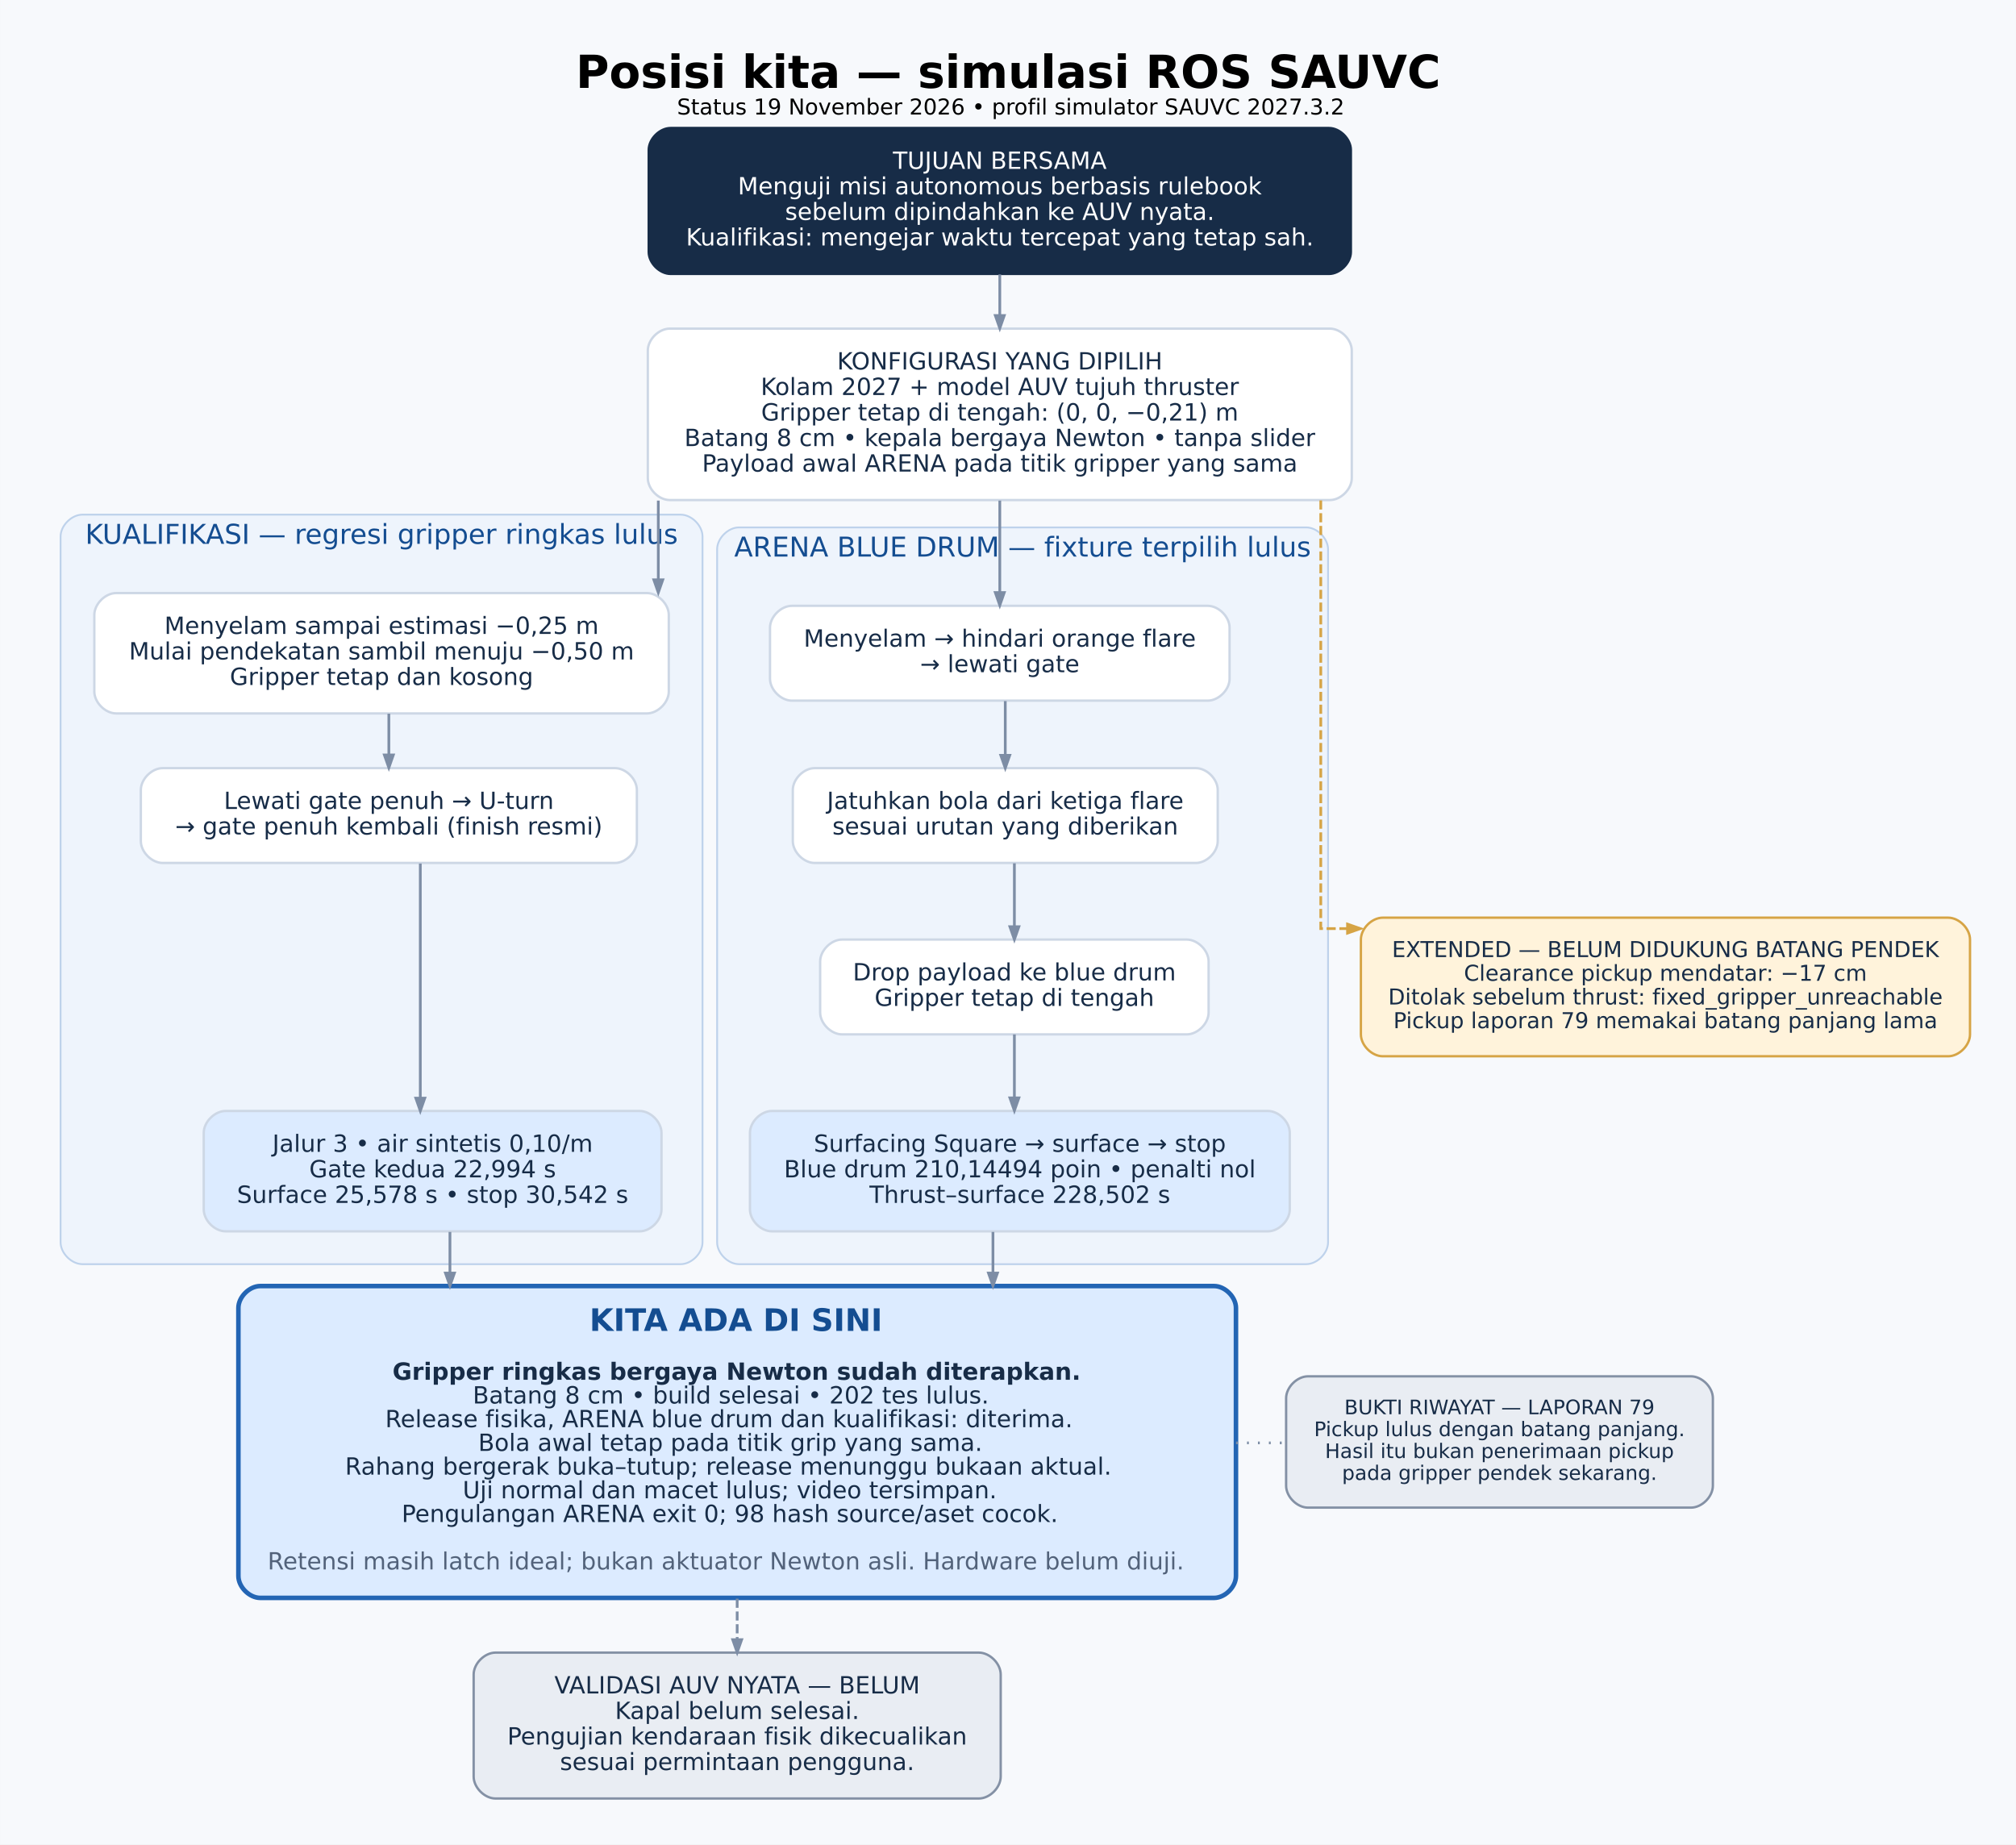
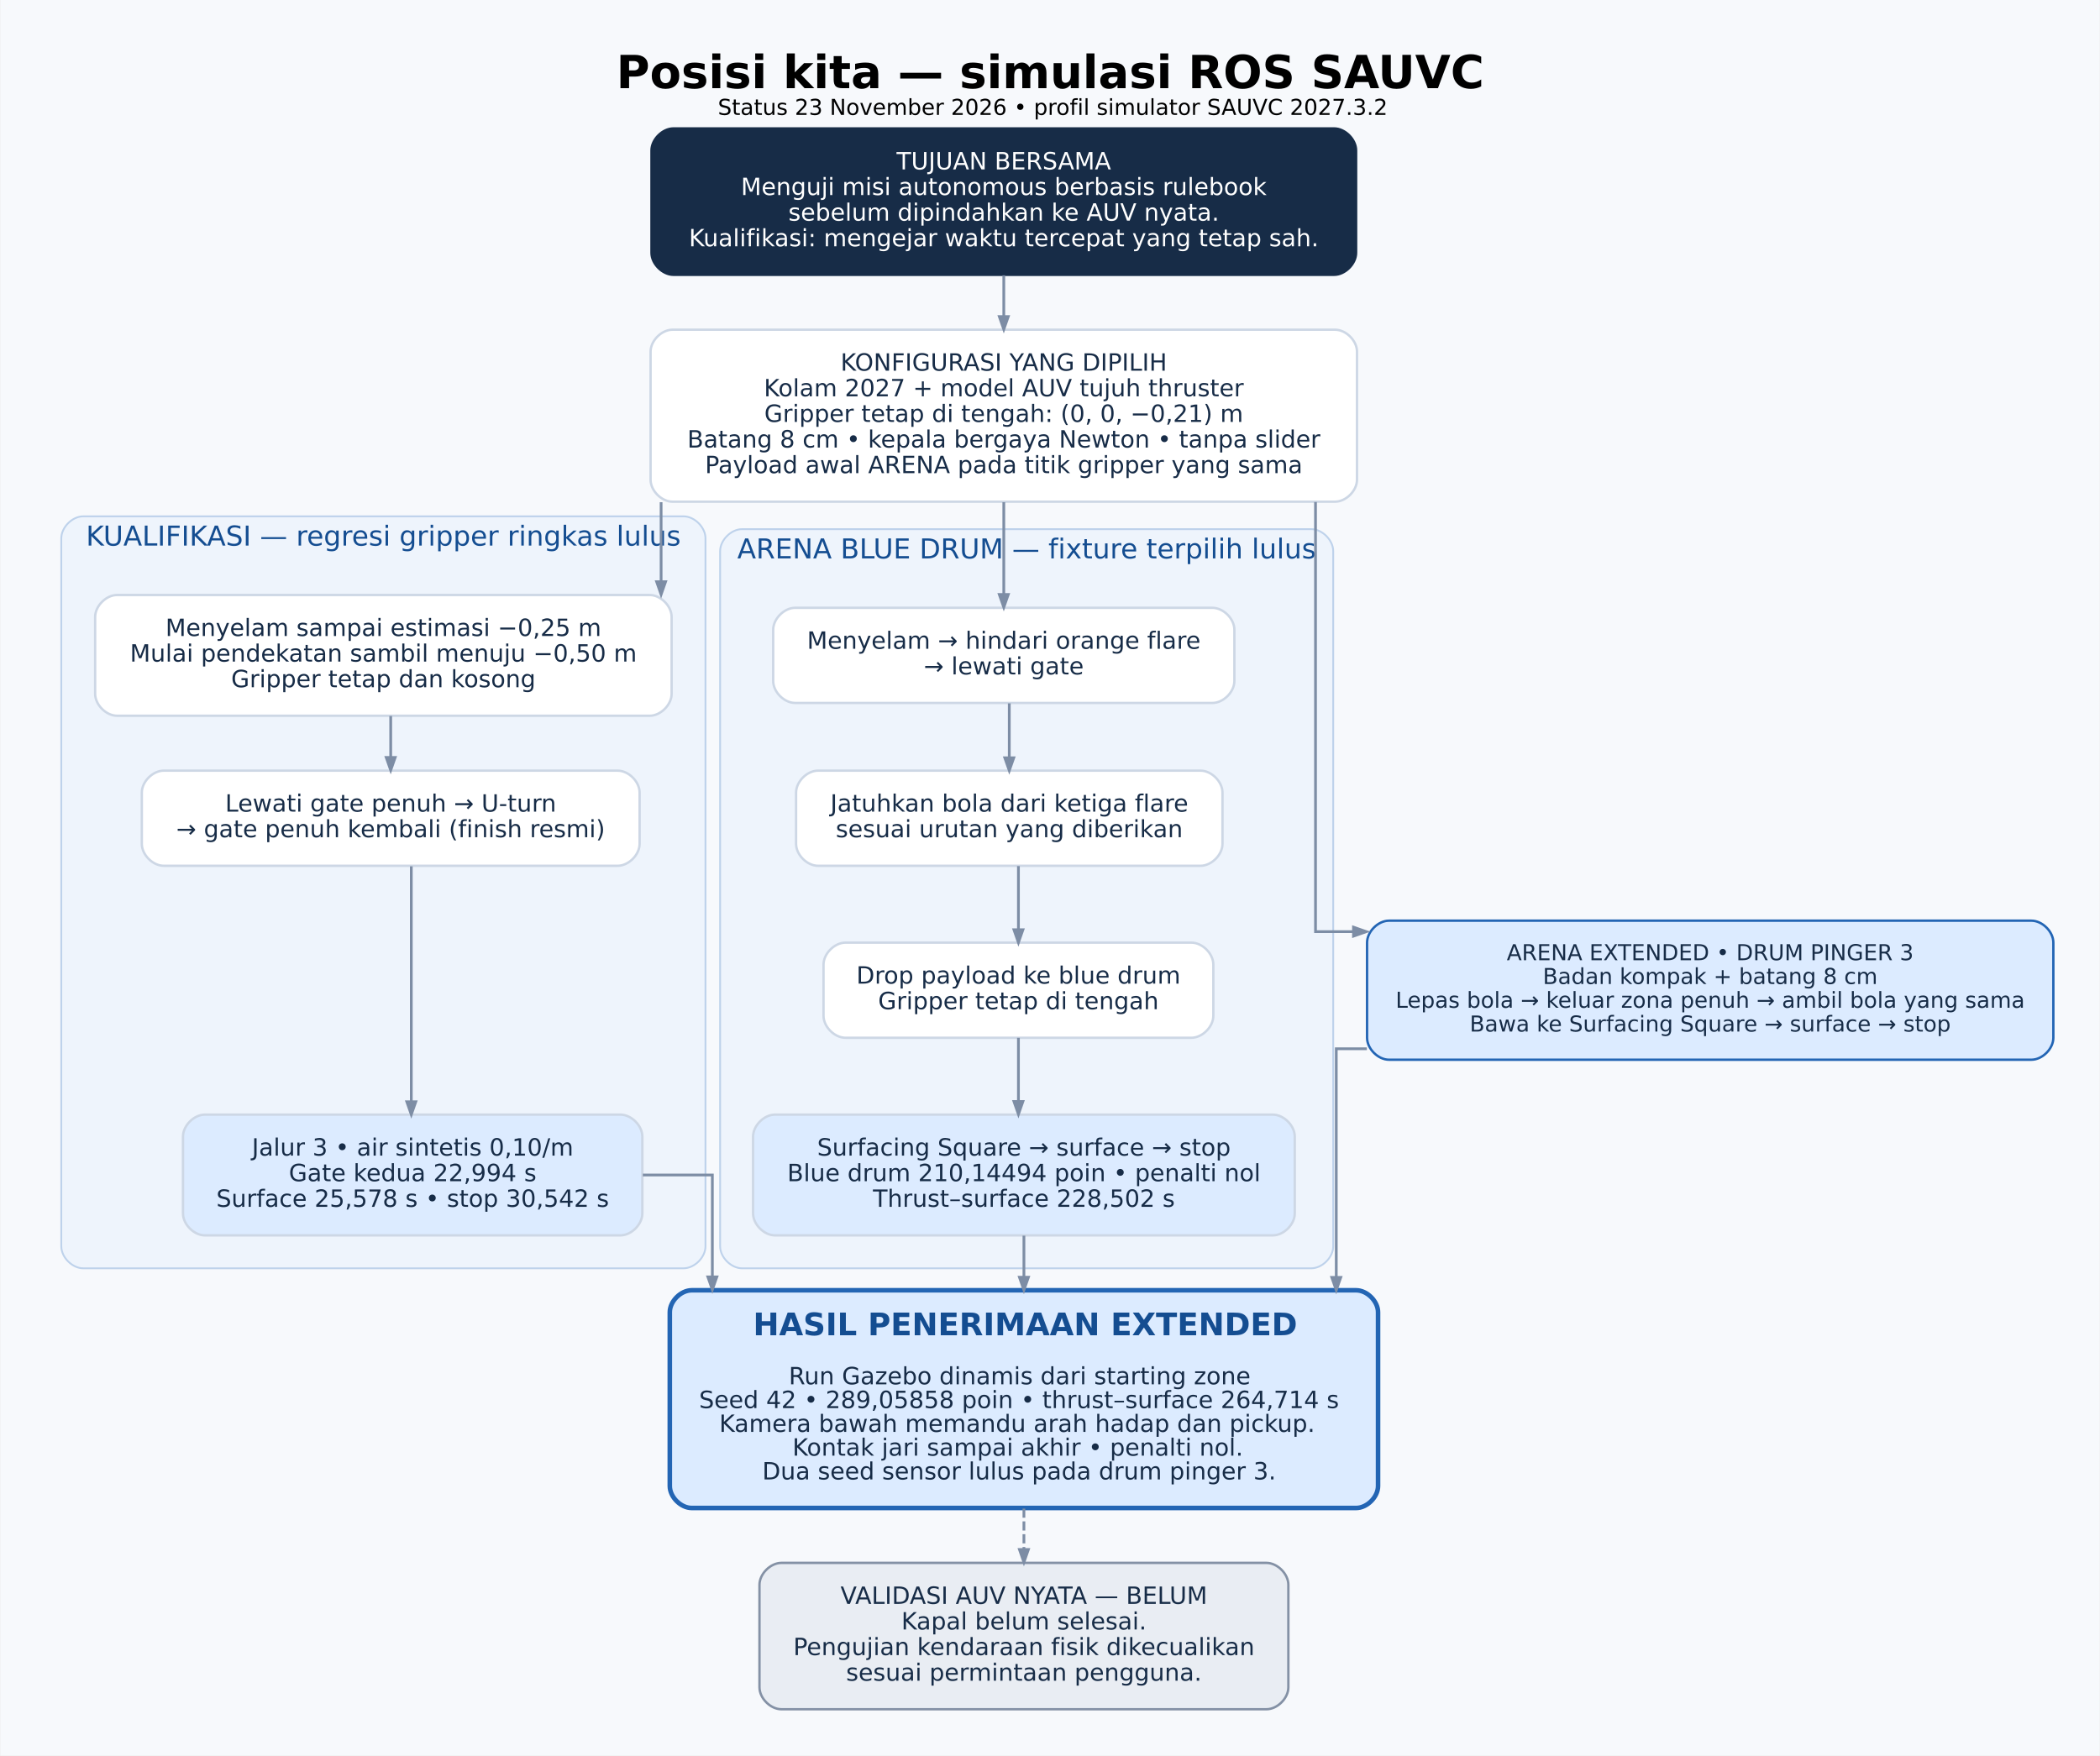
- <svg xmlns="http://www.w3.org/2000/svg" width="1105pt" height="1011pt" viewBox="0.00 0.00 1105.40 1011.40">
-   <g id="graph0" class="graph" transform="scale(1 1) rotate(0) translate(25.2 986.2)">
-     <polygon fill="#f7f9fc" stroke="transparent" points="-25.2,25.2 -25.2,-986.2 1080.2,-986.2 1080.2,25.2 -25.2,25.2" />
-     <text text-anchor="start" x="290.5" y="-938" font-family="DejaVu Sans" font-weight="bold" font-size="25.00">Posisi kita — simulasi ROS SAUVC</text>
-     <text text-anchor="start" x="346" y="-923.4" font-family="DejaVu Sans" font-size="12.00">Status 19 November 2026 • profil simulator SAUVC 2027.3.2</text>
+ <svg xmlns="http://www.w3.org/2000/svg" width="1147pt" height="959pt" viewBox="0.00 0.00 1146.90 959.40">
+   <g id="graph0" class="graph" transform="scale(1 1) rotate(0) translate(25.2 934.2)">
+     <polygon fill="#f7f9fc" stroke="transparent" points="-25.2,25.2 -25.2,-934.2 1121.7,-934.2 1121.7,25.2 -25.2,25.2" />
+     <text text-anchor="start" x="311.25" y="-886" font-family="DejaVu Sans" font-weight="bold" font-size="25.00">Posisi kita — simulasi ROS SAUVC</text>
+     <text text-anchor="start" x="366.75" y="-871.4" font-family="DejaVu Sans" font-size="12.00">Status 23 November 2026 • profil simulator SAUVC 2027.3.2</text>
    <g id="clust1" class="cluster">
-       <path fill="#eef4fc" stroke="#bed2eb" d="M20,-293C20,-293 348,-293 348,-293 354,-293 360,-299 360,-305 360,-305 360,-692 360,-692 360,-698 354,-704 348,-704 348,-704 20,-704 20,-704 14,-704 8,-698 8,-692 8,-692 8,-305 8,-305 8,-299 14,-293 20,-293" />
-       <text text-anchor="middle" x="184" y="-688" font-family="DejaVu Sans" font-size="15.00" fill="#144d91">KUALIFIKASI — regresi gripper ringkas lulus</text>
+       <path fill="#eef4fc" stroke="#bed2eb" d="M20,-241C20,-241 348,-241 348,-241 354,-241 360,-247 360,-253 360,-253 360,-640 360,-640 360,-646 354,-652 348,-652 348,-652 20,-652 20,-652 14,-652 8,-646 8,-640 8,-640 8,-253 8,-253 8,-247 14,-241 20,-241" />
+       <text text-anchor="middle" x="184" y="-636" font-family="DejaVu Sans" font-size="15.00" fill="#144d91">KUALIFIKASI — regresi gripper ringkas lulus</text>
    </g>
    <g id="clust2" class="cluster">
-       <path fill="#eef4fc" stroke="#bed2eb" d="M380,-293C380,-293 691,-293 691,-293 697,-293 703,-299 703,-305 703,-305 703,-685 703,-685 703,-691 697,-697 691,-697 691,-697 380,-697 380,-697 374,-697 368,-691 368,-685 368,-685 368,-305 368,-305 368,-299 374,-293 380,-293" />
-       <text text-anchor="middle" x="535.5" y="-681" font-family="DejaVu Sans" font-size="15.00" fill="#144d91">ARENA BLUE DRUM — fixture terpilih lulus</text>
+       <path fill="#eef4fc" stroke="#bed2eb" d="M380,-241C380,-241 691,-241 691,-241 697,-241 703,-247 703,-253 703,-253 703,-633 703,-633 703,-639 697,-645 691,-645 691,-645 380,-645 380,-645 374,-645 368,-639 368,-633 368,-633 368,-253 368,-253 368,-247 374,-241 380,-241" />
+       <text text-anchor="middle" x="535.5" y="-629" font-family="DejaVu Sans" font-size="15.00" fill="#144d91">ARENA BLUE DRUM — fixture terpilih lulus</text>
    </g>
    <g id="node1" class="node">
-       <path fill="#172c47" stroke="#172c47" stroke-width="1.3" d="M703.5,-916C703.5,-916 342.5,-916 342.5,-916 336.5,-916 330.5,-910 330.5,-904 330.5,-904 330.5,-848 330.5,-848 330.5,-842 336.5,-836 342.5,-836 342.5,-836 703.5,-836 703.5,-836 709.5,-836 715.5,-842 715.5,-848 715.5,-848 715.5,-904 715.5,-904 715.5,-910 709.5,-916 703.5,-916" />
-       <text text-anchor="middle" x="523" y="-893.6" font-family="DejaVu Sans" font-size="13.00" fill="white">TUJUAN BERSAMA</text>
-       <text text-anchor="middle" x="523" y="-879.6" font-family="DejaVu Sans" font-size="13.00" fill="white">Menguji misi autonomous berbasis rulebook</text>
-       <text text-anchor="middle" x="523" y="-865.6" font-family="DejaVu Sans" font-size="13.00" fill="white">sebelum dipindahkan ke AUV nyata.</text>
-       <text text-anchor="middle" x="523" y="-851.6" font-family="DejaVu Sans" font-size="13.00" fill="white">Kualifikasi: mengejar waktu tercepat yang tetap sah.</text>
+       <path fill="#172c47" stroke="#172c47" stroke-width="1.3" d="M703.5,-864C703.5,-864 342.5,-864 342.5,-864 336.5,-864 330.5,-858 330.5,-852 330.5,-852 330.5,-796 330.5,-796 330.5,-790 336.5,-784 342.5,-784 342.5,-784 703.5,-784 703.5,-784 709.5,-784 715.5,-790 715.5,-796 715.5,-796 715.5,-852 715.5,-852 715.5,-858 709.5,-864 703.5,-864" />
+       <text text-anchor="middle" x="523" y="-841.6" font-family="DejaVu Sans" font-size="13.00" fill="white">TUJUAN BERSAMA</text>
+       <text text-anchor="middle" x="523" y="-827.6" font-family="DejaVu Sans" font-size="13.00" fill="white">Menguji misi autonomous berbasis rulebook</text>
+       <text text-anchor="middle" x="523" y="-813.6" font-family="DejaVu Sans" font-size="13.00" fill="white">sebelum dipindahkan ke AUV nyata.</text>
+       <text text-anchor="middle" x="523" y="-799.6" font-family="DejaVu Sans" font-size="13.00" fill="white">Kualifikasi: mengejar waktu tercepat yang tetap sah.</text>
    </g>
    <g id="node2" class="node">
-       <path fill="white" stroke="#cdd7e5" stroke-width="1.3" d="M704,-806C704,-806 342,-806 342,-806 336,-806 330,-800 330,-794 330,-794 330,-724 330,-724 330,-718 336,-712 342,-712 342,-712 704,-712 704,-712 710,-712 716,-718 716,-724 716,-724 716,-794 716,-794 716,-800 710,-806 704,-806" />
-       <text text-anchor="middle" x="523" y="-783.6" font-family="DejaVu Sans" font-size="13.00" fill="#172c47">KONFIGURASI YANG DIPILIH</text>
-       <text text-anchor="middle" x="523" y="-769.6" font-family="DejaVu Sans" font-size="13.00" fill="#172c47">Kolam 2027 + model AUV tujuh thruster</text>
-       <text text-anchor="middle" x="523" y="-755.6" font-family="DejaVu Sans" font-size="13.00" fill="#172c47">Gripper tetap di tengah: (0, 0, −0,21) m</text>
-       <text text-anchor="middle" x="523" y="-741.6" font-family="DejaVu Sans" font-size="13.00" fill="#172c47">Batang 8 cm • kepala bergaya Newton • tanpa slider</text>
-       <text text-anchor="middle" x="523" y="-727.6" font-family="DejaVu Sans" font-size="13.00" fill="#172c47">Payload awal ARENA pada titik gripper yang sama</text>
+       <path fill="white" stroke="#cdd7e5" stroke-width="1.3" d="M704,-754C704,-754 342,-754 342,-754 336,-754 330,-748 330,-742 330,-742 330,-672 330,-672 330,-666 336,-660 342,-660 342,-660 704,-660 704,-660 710,-660 716,-666 716,-672 716,-672 716,-742 716,-742 716,-748 710,-754 704,-754" />
+       <text text-anchor="middle" x="523" y="-731.6" font-family="DejaVu Sans" font-size="13.00" fill="#172c47">KONFIGURASI YANG DIPILIH</text>
+       <text text-anchor="middle" x="523" y="-717.6" font-family="DejaVu Sans" font-size="13.00" fill="#172c47">Kolam 2027 + model AUV tujuh thruster</text>
+       <text text-anchor="middle" x="523" y="-703.6" font-family="DejaVu Sans" font-size="13.00" fill="#172c47">Gripper tetap di tengah: (0, 0, −0,21) m</text>
+       <text text-anchor="middle" x="523" y="-689.6" font-family="DejaVu Sans" font-size="13.00" fill="#172c47">Batang 8 cm • kepala bergaya Newton • tanpa slider</text>
+       <text text-anchor="middle" x="523" y="-675.6" font-family="DejaVu Sans" font-size="13.00" fill="#172c47">Payload awal ARENA pada titik gripper yang sama</text>
    </g>
    <g id="edge1" class="edge">
-       <path fill="none" stroke="#7d8da5" stroke-width="1.5" d="M523,-835.74C523,-835.74 523,-813.19 523,-813.19" />
-       <polygon fill="#7d8da5" stroke="#7d8da5" stroke-width="1.5" points="525.45,-813.19 523,-806.19 520.55,-813.19 525.45,-813.19" />
+       <path fill="none" stroke="#7d8da5" stroke-width="1.5" d="M523,-783.74C523,-783.74 523,-761.19 523,-761.19" />
+       <polygon fill="#7d8da5" stroke="#7d8da5" stroke-width="1.5" points="525.45,-761.19 523,-754.19 520.55,-761.19 525.45,-761.19" />
    </g>
    <g id="node3" class="node">
-       <path fill="white" stroke="#cdd7e5" stroke-width="1.3" d="M329.5,-661C329.5,-661 38.5,-661 38.5,-661 32.5,-661 26.5,-655 26.5,-649 26.5,-649 26.5,-607 26.5,-607 26.5,-601 32.5,-595 38.5,-595 38.5,-595 329.5,-595 329.5,-595 335.5,-595 341.5,-601 341.5,-607 341.5,-607 341.5,-649 341.5,-649 341.5,-655 335.5,-661 329.5,-661" />
-       <text text-anchor="middle" x="184" y="-638.6" font-family="DejaVu Sans" font-size="13.00" fill="#172c47">Menyelam sampai estimasi −0,25 m</text>
-       <text text-anchor="middle" x="184" y="-624.6" font-family="DejaVu Sans" font-size="13.00" fill="#172c47">Mulai pendekatan sambil menuju −0,50 m</text>
-       <text text-anchor="middle" x="184" y="-610.6" font-family="DejaVu Sans" font-size="13.00" fill="#172c47">Gripper tetap dan kosong</text>
+       <path fill="white" stroke="#cdd7e5" stroke-width="1.3" d="M329.5,-609C329.5,-609 38.5,-609 38.5,-609 32.5,-609 26.5,-603 26.5,-597 26.5,-597 26.5,-555 26.5,-555 26.5,-549 32.5,-543 38.5,-543 38.5,-543 329.5,-543 329.5,-543 335.5,-543 341.5,-549 341.5,-555 341.5,-555 341.5,-597 341.5,-597 341.5,-603 335.5,-609 329.5,-609" />
+       <text text-anchor="middle" x="184" y="-586.6" font-family="DejaVu Sans" font-size="13.00" fill="#172c47">Menyelam sampai estimasi −0,25 m</text>
+       <text text-anchor="middle" x="184" y="-572.6" font-family="DejaVu Sans" font-size="13.00" fill="#172c47">Mulai pendekatan sambil menuju −0,50 m</text>
+       <text text-anchor="middle" x="184" y="-558.6" font-family="DejaVu Sans" font-size="13.00" fill="#172c47">Gripper tetap dan kosong</text>
    </g>
    <g id="edge7" class="edge">
-       <path fill="none" stroke="#7d8da5" stroke-width="1.5" d="M335.75,-711.71C335.75,-711.71 335.75,-668.27 335.75,-668.27" />
-       <polygon fill="#7d8da5" stroke="#7d8da5" stroke-width="1.5" points="338.2,-668.27 335.75,-661.27 333.3,-668.27 338.2,-668.27" />
+       <path fill="none" stroke="#7d8da5" stroke-width="1.5" d="M335.75,-659.71C335.75,-659.71 335.75,-616.27 335.75,-616.27" />
+       <polygon fill="#7d8da5" stroke="#7d8da5" stroke-width="1.5" points="338.2,-616.27 335.75,-609.27 333.3,-616.27 338.2,-616.27" />
    </g>
    <g id="node6" class="node">
-       <path fill="white" stroke="#cdd7e5" stroke-width="1.3" d="M637,-654C637,-654 409,-654 409,-654 403,-654 397,-648 397,-642 397,-642 397,-614 397,-614 397,-608 403,-602 409,-602 409,-602 637,-602 637,-602 643,-602 649,-608 649,-614 649,-614 649,-642 649,-642 649,-648 643,-654 637,-654" />
-       <text text-anchor="middle" x="523" y="-631.6" font-family="DejaVu Sans" font-size="13.00" fill="#172c47">Menyelam → hindari orange flare</text>
-       <text text-anchor="middle" x="523" y="-617.6" font-family="DejaVu Sans" font-size="13.00" fill="#172c47">→ lewati gate</text>
+       <path fill="white" stroke="#cdd7e5" stroke-width="1.3" d="M637,-602C637,-602 409,-602 409,-602 403,-602 397,-596 397,-590 397,-590 397,-562 397,-562 397,-556 403,-550 409,-550 409,-550 637,-550 637,-550 643,-550 649,-556 649,-562 649,-562 649,-590 649,-590 649,-596 643,-602 637,-602" />
+       <text text-anchor="middle" x="523" y="-579.6" font-family="DejaVu Sans" font-size="13.00" fill="#172c47">Menyelam → hindari orange flare</text>
+       <text text-anchor="middle" x="523" y="-565.6" font-family="DejaVu Sans" font-size="13.00" fill="#172c47">→ lewati gate</text>
    </g>
    <g id="edge8" class="edge">
-       <path fill="none" stroke="#7d8da5" stroke-width="1.5" d="M523,-711.71C523,-711.71 523,-661.27 523,-661.27" />
-       <polygon fill="#7d8da5" stroke="#7d8da5" stroke-width="1.5" points="525.45,-661.27 523,-654.27 520.55,-661.27 525.45,-661.27" />
+       <path fill="none" stroke="#7d8da5" stroke-width="1.5" d="M523,-659.71C523,-659.71 523,-609.27 523,-609.27" />
+       <polygon fill="#7d8da5" stroke="#7d8da5" stroke-width="1.5" points="525.45,-609.27 523,-602.27 520.55,-609.27 525.45,-609.27" />
    </g>
    <g id="node10" class="node">
-       <path fill="#fff3db" stroke="#d6a445" stroke-width="1.3" d="M1043,-483C1043,-483 733,-483 733,-483 727,-483 721,-477 721,-471 721,-471 721,-419 721,-419 721,-413 727,-407 733,-407 733,-407 1043,-407 1043,-407 1049,-407 1055,-413 1055,-419 1055,-419 1055,-471 1055,-471 1055,-477 1049,-483 1043,-483" />
-       <text text-anchor="middle" x="888" y="-461.4" font-family="DejaVu Sans" font-size="12.00" fill="#172c47">EXTENDED — BELUM DIDUKUNG BATANG PENDEK</text>
-       <text text-anchor="middle" x="888" y="-448.4" font-family="DejaVu Sans" font-size="12.00" fill="#172c47">Clearance pickup mendatar: −17 cm</text>
-       <text text-anchor="middle" x="888" y="-435.4" font-family="DejaVu Sans" font-size="12.00" fill="#172c47">Ditolak sebelum thrust: fixed_gripper_unreachable</text>
-       <text text-anchor="middle" x="888" y="-422.4" font-family="DejaVu Sans" font-size="12.00" fill="#172c47">Pickup laporan 79 memakai batang panjang lama</text>
+       <path fill="#dcebff" stroke="#2365b4" stroke-width="1.3" d="M1084.5,-431C1084.5,-431 733.5,-431 733.5,-431 727.5,-431 721.5,-425 721.5,-419 721.5,-419 721.5,-367 721.5,-367 721.5,-361 727.5,-355 733.5,-355 733.5,-355 1084.5,-355 1084.5,-355 1090.5,-355 1096.5,-361 1096.5,-367 1096.5,-367 1096.5,-419 1096.5,-419 1096.5,-425 1090.5,-431 1084.5,-431" />
+       <text text-anchor="middle" x="909" y="-409.4" font-family="DejaVu Sans" font-size="12.00" fill="#172c47">ARENA EXTENDED • DRUM PINGER 3</text>
+       <text text-anchor="middle" x="909" y="-396.4" font-family="DejaVu Sans" font-size="12.00" fill="#172c47">Badan kompak + batang 8 cm</text>
+       <text text-anchor="middle" x="909" y="-383.4" font-family="DejaVu Sans" font-size="12.00" fill="#172c47">Lepas bola → keluar zona penuh → ambil bola yang sama</text>
+       <text text-anchor="middle" x="909" y="-370.4" font-family="DejaVu Sans" font-size="12.00" fill="#172c47">Bawa ke Surfacing Square → surface → stop</text>
    </g>
    <g id="edge9" class="edge">
-       <path fill="none" stroke="#d6a445" stroke-width="1.5" stroke-dasharray="5,2" d="M699,-711.8C699,-631.52 699,-477 699,-477 699,-477 713.68,-477 713.68,-477" />
-       <polygon fill="#d6a445" stroke="#d6a445" stroke-width="1.5" points="713.68,-479.45 720.68,-477 713.68,-474.55 713.68,-479.45" />
+       <path fill="none" stroke="#7d8da5" stroke-width="1.5" d="M693.33,-659.8C693.33,-579.52 693.33,-425 693.33,-425 693.33,-425 714.09,-425 714.09,-425" />
+       <polygon fill="#7d8da5" stroke="#7d8da5" stroke-width="1.5" points="714.09,-427.45 721.09,-425 714.09,-422.55 714.09,-427.45" />
    </g>
    <g id="node4" class="node">
-       <path fill="white" stroke="#cdd7e5" stroke-width="1.3" d="M312,-565C312,-565 64,-565 64,-565 58,-565 52,-559 52,-553 52,-553 52,-525 52,-525 52,-519 58,-513 64,-513 64,-513 312,-513 312,-513 318,-513 324,-519 324,-525 324,-525 324,-553 324,-553 324,-559 318,-565 312,-565" />
-       <text text-anchor="middle" x="188" y="-542.6" font-family="DejaVu Sans" font-size="13.00" fill="#172c47">Lewati gate penuh → U-turn</text>
-       <text text-anchor="middle" x="188" y="-528.6" font-family="DejaVu Sans" font-size="13.00" fill="#172c47">→ gate penuh kembali (finish resmi)</text>
+       <path fill="white" stroke="#cdd7e5" stroke-width="1.3" d="M312,-513C312,-513 64,-513 64,-513 58,-513 52,-507 52,-501 52,-501 52,-473 52,-473 52,-467 58,-461 64,-461 64,-461 312,-461 312,-461 318,-461 324,-467 324,-473 324,-473 324,-501 324,-501 324,-507 318,-513 312,-513" />
+       <text text-anchor="middle" x="188" y="-490.6" font-family="DejaVu Sans" font-size="13.00" fill="#172c47">Lewati gate penuh → U-turn</text>
+       <text text-anchor="middle" x="188" y="-476.6" font-family="DejaVu Sans" font-size="13.00" fill="#172c47">→ gate penuh kembali (finish resmi)</text>
    </g>
    <g id="edge2" class="edge">
-       <path fill="none" stroke="#7d8da5" stroke-width="1.5" d="M188,-594.86C188,-594.86 188,-572.22 188,-572.22" />
-       <polygon fill="#7d8da5" stroke="#7d8da5" stroke-width="1.5" points="190.45,-572.22 188,-565.22 185.55,-572.22 190.45,-572.22" />
+       <path fill="none" stroke="#7d8da5" stroke-width="1.5" d="M188,-542.86C188,-542.86 188,-520.22 188,-520.22" />
+       <polygon fill="#7d8da5" stroke="#7d8da5" stroke-width="1.5" points="190.45,-520.22 188,-513.22 185.55,-520.22 190.45,-520.22" />
    </g>
    <g id="node5" class="node">
-       <path fill="#dcebff" stroke="#cdd7e5" stroke-width="1.3" d="M325.5,-377C325.5,-377 98.5,-377 98.5,-377 92.5,-377 86.5,-371 86.5,-365 86.5,-365 86.5,-323 86.5,-323 86.5,-317 92.5,-311 98.5,-311 98.5,-311 325.5,-311 325.5,-311 331.5,-311 337.5,-317 337.5,-323 337.5,-323 337.5,-365 337.5,-365 337.5,-371 331.5,-377 325.5,-377" />
-       <text text-anchor="middle" x="212" y="-354.6" font-family="DejaVu Sans" font-size="13.00" fill="#172c47">Jalur 3 • air sintetis 0,10/m</text>
-       <text text-anchor="middle" x="212" y="-340.6" font-family="DejaVu Sans" font-size="13.00" fill="#172c47">Gate kedua 22,994 s</text>
-       <text text-anchor="middle" x="212" y="-326.6" font-family="DejaVu Sans" font-size="13.00" fill="#172c47">Surface 25,578 s • stop 30,542 s</text>
+       <path fill="#dcebff" stroke="#cdd7e5" stroke-width="1.3" d="M313.5,-325C313.5,-325 86.5,-325 86.5,-325 80.5,-325 74.5,-319 74.5,-313 74.5,-313 74.5,-271 74.5,-271 74.5,-265 80.5,-259 86.5,-259 86.5,-259 313.5,-259 313.5,-259 319.5,-259 325.5,-265 325.5,-271 325.5,-271 325.5,-313 325.5,-313 325.5,-319 319.5,-325 313.5,-325" />
+       <text text-anchor="middle" x="200" y="-302.6" font-family="DejaVu Sans" font-size="13.00" fill="#172c47">Jalur 3 • air sintetis 0,10/m</text>
+       <text text-anchor="middle" x="200" y="-288.6" font-family="DejaVu Sans" font-size="13.00" fill="#172c47">Gate kedua 22,994 s</text>
+       <text text-anchor="middle" x="200" y="-274.6" font-family="DejaVu Sans" font-size="13.00" fill="#172c47">Surface 25,578 s • stop 30,542 s</text>
    </g>
    <g id="edge3" class="edge">
-       <path fill="none" stroke="#7d8da5" stroke-width="1.5" d="M205.25,-512.7C205.25,-512.7 205.25,-384.03 205.25,-384.03" />
-       <polygon fill="#7d8da5" stroke="#7d8da5" stroke-width="1.5" points="207.7,-384.03 205.25,-377.03 202.8,-384.03 207.7,-384.03" />
+       <path fill="none" stroke="#7d8da5" stroke-width="1.5" d="M199.25,-460.7C199.25,-460.7 199.25,-332.03 199.25,-332.03" />
+       <polygon fill="#7d8da5" stroke="#7d8da5" stroke-width="1.5" points="201.7,-332.03 199.25,-325.03 196.8,-332.03 201.7,-332.03" />
    </g>
    <g id="node11" class="node">
-       <path fill="#dcebff" stroke="#2365b4" stroke-width="2.5" d="M640.5,-281C640.5,-281 117.5,-281 117.5,-281 111.5,-281 105.5,-275 105.5,-269 105.5,-269 105.5,-122 105.5,-122 105.5,-116 111.5,-110 117.5,-110 117.5,-110 640.5,-110 640.5,-110 646.5,-110 652.5,-116 652.5,-122 652.5,-122 652.5,-269 652.5,-269 652.5,-275 646.5,-281 640.5,-281" />
-       <text text-anchor="start" x="298" y="-256.4" font-family="DejaVu Sans" font-weight="bold" font-size="17.00" fill="#144d91">KITA ADA DI SINI</text>
-       <text text-anchor="start" x="190" y="-229.6" font-family="DejaVu Sans" font-weight="bold" font-size="13.00" fill="#172c47">Gripper ringkas bergaya Newton sudah diterapkan.</text>
-       <text text-anchor="start" x="234" y="-216.6" font-family="DejaVu Sans" font-size="13.00" fill="#172c47">Batang 8 cm • build selesai • 202 tes lulus.</text>
-       <text text-anchor="start" x="186" y="-203.6" font-family="DejaVu Sans" font-size="13.00" fill="#172c47">Release fisika, ARENA blue drum dan kualifikasi: diterima.</text>
-       <text text-anchor="start" x="237" y="-190.6" font-family="DejaVu Sans" font-size="13.00" fill="#172c47">Bola awal tetap pada titik grip yang sama.</text>
-       <text text-anchor="start" x="164" y="-177.6" font-family="DejaVu Sans" font-size="13.00" fill="#172c47">Rahang bergerak buka–tutup; release menunggu bukaan aktual.</text>
-       <text text-anchor="start" x="228.5" y="-164.6" font-family="DejaVu Sans" font-size="13.00" fill="#172c47">Uji normal dan macet lulus; video tersimpan.</text>
-       <text text-anchor="start" x="195" y="-151.6" font-family="DejaVu Sans" font-size="13.00" fill="#172c47">Pengulangan ARENA exit 0; 98 hash source/aset cocok.</text>
-       <text text-anchor="start" x="121.5" y="-125.6" font-family="DejaVu Sans" font-size="13.00" fill="#52627a">Retensi masih latch ideal; bukan aktuator Newton asli. Hardware belum diuji.</text>
+       <path fill="#dcebff" stroke="#2365b4" stroke-width="2.5" d="M715.5,-229C715.5,-229 352.5,-229 352.5,-229 346.5,-229 340.5,-223 340.5,-217 340.5,-217 340.5,-122 340.5,-122 340.5,-116 346.5,-110 352.5,-110 352.5,-110 715.5,-110 715.5,-110 721.5,-110 727.5,-116 727.5,-122 727.5,-122 727.5,-217 727.5,-217 727.5,-223 721.5,-229 715.5,-229" />
+       <text text-anchor="start" x="386" y="-204.4" font-family="DejaVu Sans" font-weight="bold" font-size="17.00" fill="#144d91">HASIL PENERIMAAN EXTENDED</text>
+       <text text-anchor="start" x="405.5" y="-177.6" font-family="DejaVu Sans" font-size="13.00" fill="#172c47">Run Gazebo dinamis dari starting zone</text>
+       <text text-anchor="start" x="356.5" y="-164.6" font-family="DejaVu Sans" font-size="13.00" fill="#172c47">Seed 42 • 289,05858 poin • thrust–surface 264,714 s</text>
+       <text text-anchor="start" x="367.5" y="-151.6" font-family="DejaVu Sans" font-size="13.00" fill="#172c47">Kamera bawah memandu arah hadap dan pickup.</text>
+       <text text-anchor="start" x="407.5" y="-138.6" font-family="DejaVu Sans" font-size="13.00" fill="#172c47">Kontak jari sampai akhir • penalti nol.</text>
+       <text text-anchor="start" x="391" y="-125.6" font-family="DejaVu Sans" font-size="13.00" fill="#172c47">Dua seed sensor lulus pada drum pinger 3.</text>
    </g>
    <g id="edge11" class="edge">
-       <path fill="none" stroke="#7d8da5" stroke-width="1.5" d="M221.5,-310.67C221.5,-310.67 221.5,-288.11 221.5,-288.11" />
-       <polygon fill="#7d8da5" stroke="#7d8da5" stroke-width="1.5" points="223.95,-288.11 221.5,-281.11 219.05,-288.11 223.95,-288.11" />
+       <path fill="none" stroke="#7d8da5" stroke-width="1.5" d="M325.77,-292C347.76,-292 363.75,-292 363.75,-292 363.75,-292 363.75,-236.31 363.75,-236.31" />
+       <polygon fill="#7d8da5" stroke="#7d8da5" stroke-width="1.5" points="366.2,-236.31 363.75,-229.31 361.3,-236.31 366.2,-236.31" />
    </g>
    <g id="node7" class="node">
-       <path fill="white" stroke="#cdd7e5" stroke-width="1.3" d="M630.5,-565C630.5,-565 421.5,-565 421.5,-565 415.5,-565 409.5,-559 409.5,-553 409.5,-553 409.5,-525 409.5,-525 409.5,-519 415.5,-513 421.5,-513 421.5,-513 630.5,-513 630.5,-513 636.5,-513 642.5,-519 642.5,-525 642.5,-525 642.5,-553 642.5,-553 642.5,-559 636.5,-565 630.5,-565" />
-       <text text-anchor="middle" x="526" y="-542.6" font-family="DejaVu Sans" font-size="13.00" fill="#172c47">Jatuhkan bola dari ketiga flare</text>
-       <text text-anchor="middle" x="526" y="-528.6" font-family="DejaVu Sans" font-size="13.00" fill="#172c47">sesuai urutan yang diberikan</text>
+       <path fill="white" stroke="#cdd7e5" stroke-width="1.3" d="M630.5,-513C630.5,-513 421.5,-513 421.5,-513 415.5,-513 409.5,-507 409.5,-501 409.5,-501 409.5,-473 409.5,-473 409.5,-467 415.5,-461 421.5,-461 421.5,-461 630.5,-461 630.5,-461 636.5,-461 642.5,-467 642.5,-473 642.5,-473 642.5,-501 642.5,-501 642.5,-507 636.5,-513 630.5,-513" />
+       <text text-anchor="middle" x="526" y="-490.6" font-family="DejaVu Sans" font-size="13.00" fill="#172c47">Jatuhkan bola dari ketiga flare</text>
+       <text text-anchor="middle" x="526" y="-476.6" font-family="DejaVu Sans" font-size="13.00" fill="#172c47">sesuai urutan yang diberikan</text>
    </g>
    <g id="edge4" class="edge">
-       <path fill="none" stroke="#7d8da5" stroke-width="1.5" d="M526,-601.78C526,-601.78 526,-572.03 526,-572.03" />
-       <polygon fill="#7d8da5" stroke="#7d8da5" stroke-width="1.5" points="528.45,-572.03 526,-565.03 523.55,-572.03 528.45,-572.03" />
+       <path fill="none" stroke="#7d8da5" stroke-width="1.5" d="M526,-549.78C526,-549.78 526,-520.03 526,-520.03" />
+       <polygon fill="#7d8da5" stroke="#7d8da5" stroke-width="1.5" points="528.45,-520.03 526,-513.03 523.55,-520.03 528.45,-520.03" />
    </g>
    <g id="node8" class="node">
-       <path fill="white" stroke="#cdd7e5" stroke-width="1.3" d="M625.5,-471C625.5,-471 436.5,-471 436.5,-471 430.5,-471 424.5,-465 424.5,-459 424.5,-459 424.5,-431 424.5,-431 424.5,-425 430.5,-419 436.5,-419 436.5,-419 625.5,-419 625.5,-419 631.5,-419 637.5,-425 637.5,-431 637.5,-431 637.5,-459 637.5,-459 637.5,-465 631.5,-471 625.5,-471" />
-       <text text-anchor="middle" x="531" y="-448.6" font-family="DejaVu Sans" font-size="13.00" fill="#172c47">Drop payload ke blue drum</text>
-       <text text-anchor="middle" x="531" y="-434.6" font-family="DejaVu Sans" font-size="13.00" fill="#172c47">Gripper tetap di tengah</text>
+       <path fill="white" stroke="#cdd7e5" stroke-width="1.3" d="M625.5,-419C625.5,-419 436.5,-419 436.5,-419 430.5,-419 424.5,-413 424.5,-407 424.5,-407 424.5,-379 424.5,-379 424.5,-373 430.5,-367 436.5,-367 436.5,-367 625.5,-367 625.5,-367 631.5,-367 637.5,-373 637.5,-379 637.5,-379 637.5,-407 637.5,-407 637.5,-413 631.5,-419 625.5,-419" />
+       <text text-anchor="middle" x="531" y="-396.6" font-family="DejaVu Sans" font-size="13.00" fill="#172c47">Drop payload ke blue drum</text>
+       <text text-anchor="middle" x="531" y="-382.6" font-family="DejaVu Sans" font-size="13.00" fill="#172c47">Gripper tetap di tengah</text>
    </g>
    <g id="edge5" class="edge">
-       <path fill="none" stroke="#7d8da5" stroke-width="1.5" d="M531,-512.82C531,-512.82 531,-478.04 531,-478.04" />
-       <polygon fill="#7d8da5" stroke="#7d8da5" stroke-width="1.5" points="533.45,-478.04 531,-471.04 528.55,-478.04 533.45,-478.04" />
+       <path fill="none" stroke="#7d8da5" stroke-width="1.5" d="M531,-460.82C531,-460.82 531,-426.04 531,-426.04" />
+       <polygon fill="#7d8da5" stroke="#7d8da5" stroke-width="1.5" points="533.45,-426.04 531,-419.04 528.55,-426.04 533.45,-426.04" />
    </g>
    <g id="node9" class="node">
-       <path fill="#dcebff" stroke="#cdd7e5" stroke-width="1.3" d="M670,-377C670,-377 398,-377 398,-377 392,-377 386,-371 386,-365 386,-365 386,-323 386,-323 386,-317 392,-311 398,-311 398,-311 670,-311 670,-311 676,-311 682,-317 682,-323 682,-323 682,-365 682,-365 682,-371 676,-377 670,-377" />
-       <text text-anchor="middle" x="534" y="-354.6" font-family="DejaVu Sans" font-size="13.00" fill="#172c47">Surfacing Square → surface → stop</text>
-       <text text-anchor="middle" x="534" y="-340.6" font-family="DejaVu Sans" font-size="13.00" fill="#172c47">Blue drum 210,14494 poin • penalti nol</text>
-       <text text-anchor="middle" x="534" y="-326.6" font-family="DejaVu Sans" font-size="13.00" fill="#172c47">Thrust–surface 228,502 s</text>
+       <path fill="#dcebff" stroke="#cdd7e5" stroke-width="1.3" d="M670,-325C670,-325 398,-325 398,-325 392,-325 386,-319 386,-313 386,-313 386,-271 386,-271 386,-265 392,-259 398,-259 398,-259 670,-259 670,-259 676,-259 682,-265 682,-271 682,-271 682,-313 682,-313 682,-319 676,-325 670,-325" />
+       <text text-anchor="middle" x="534" y="-302.6" font-family="DejaVu Sans" font-size="13.00" fill="#172c47">Surfacing Square → surface → stop</text>
+       <text text-anchor="middle" x="534" y="-288.6" font-family="DejaVu Sans" font-size="13.00" fill="#172c47">Blue drum 210,14494 poin • penalti nol</text>
+       <text text-anchor="middle" x="534" y="-274.6" font-family="DejaVu Sans" font-size="13.00" fill="#172c47">Thrust–surface 228,502 s</text>
    </g>
    <g id="edge6" class="edge">
-       <path fill="none" stroke="#7d8da5" stroke-width="1.5" d="M531,-418.99C531,-418.99 531,-384.18 531,-384.18" />
-       <polygon fill="#7d8da5" stroke="#7d8da5" stroke-width="1.5" points="533.45,-384.18 531,-377.18 528.55,-384.18 533.45,-384.18" />
+       <path fill="none" stroke="#7d8da5" stroke-width="1.5" d="M531,-366.99C531,-366.99 531,-332.18 531,-332.18" />
+       <polygon fill="#7d8da5" stroke="#7d8da5" stroke-width="1.5" points="533.45,-332.18 531,-325.18 528.55,-332.18 533.45,-332.18" />
    </g>
    <g id="edge12" class="edge">
-       <path fill="none" stroke="#7d8da5" stroke-width="1.5" d="M519.25,-310.67C519.25,-310.67 519.25,-288.11 519.25,-288.11" />
-       <polygon fill="#7d8da5" stroke="#7d8da5" stroke-width="1.5" points="521.7,-288.11 519.25,-281.11 516.8,-288.11 521.7,-288.11" />
+       <path fill="none" stroke="#7d8da5" stroke-width="1.5" d="M534,-258.85C534,-258.85 534,-236.11 534,-236.11" />
+       <polygon fill="#7d8da5" stroke="#7d8da5" stroke-width="1.5" points="536.45,-236.11 534,-229.11 531.55,-236.11 536.45,-236.11" />
+     </g>
+     <g id="edge13" class="edge">
+       <path fill="none" stroke="#7d8da5" stroke-width="1.5" d="M721.39,-361C710.98,-361 704.67,-361 704.67,-361 704.67,-361 704.67,-236.04 704.67,-236.04" />
+       <polygon fill="#7d8da5" stroke="#7d8da5" stroke-width="1.5" points="707.12,-236.04 704.67,-229.04 702.22,-236.04 707.12,-236.04" />
    </g>
    <g id="node12" class="node">
-       <path fill="#e9edf3" stroke="#8491a5" stroke-width="1.3" d="M902,-231.5C902,-231.5 692,-231.5 692,-231.5 686,-231.5 680,-225.5 680,-219.5 680,-219.5 680,-171.5 680,-171.5 680,-165.5 686,-159.5 692,-159.5 692,-159.5 902,-159.5 902,-159.5 908,-159.5 914,-165.5 914,-171.5 914,-171.5 914,-219.5 914,-219.5 914,-225.5 908,-231.5 902,-231.5" />
-       <text text-anchor="middle" x="797" y="-210.7" font-family="DejaVu Sans" font-size="11.00" fill="#172c47">BUKTI RIWAYAT — LAPORAN 79</text>
-       <text text-anchor="middle" x="797" y="-198.7" font-family="DejaVu Sans" font-size="11.00" fill="#172c47">Pickup lulus dengan batang panjang.</text>
-       <text text-anchor="middle" x="797" y="-186.7" font-family="DejaVu Sans" font-size="11.00" fill="#172c47">Hasil itu bukan penerimaan pickup</text>
-       <text text-anchor="middle" x="797" y="-174.7" font-family="DejaVu Sans" font-size="11.00" fill="#172c47">pada gripper pendek sekarang.</text>
-     </g>
-     <g id="edge13" class="edge">
-       <path fill="none" stroke="#7d8da5" stroke-width="1.5" stroke-dasharray="1,5" d="M652.56,-195C661.83,-195 670.9,-195 679.71,-195" />
-     </g>
-     <g id="node13" class="node">
-       <path fill="#e9edf3" stroke="#8491a5" stroke-width="1.3" d="M511.5,-80C511.5,-80 246.5,-80 246.5,-80 240.5,-80 234.5,-74 234.5,-68 234.5,-68 234.5,-12 234.5,-12 234.5,-6 240.5,0 246.5,0 246.5,0 511.5,0 511.5,0 517.5,0 523.5,-6 523.5,-12 523.5,-12 523.5,-68 523.5,-68 523.5,-74 517.5,-80 511.5,-80" />
-       <text text-anchor="middle" x="379" y="-57.6" font-family="DejaVu Sans" font-size="13.00" fill="#172c47">VALIDASI AUV NYATA — BELUM</text>
-       <text text-anchor="middle" x="379" y="-43.6" font-family="DejaVu Sans" font-size="13.00" fill="#172c47">Kapal belum selesai.</text>
-       <text text-anchor="middle" x="379" y="-29.6" font-family="DejaVu Sans" font-size="13.00" fill="#172c47">Pengujian kendaraan fisik dikecualikan</text>
-       <text text-anchor="middle" x="379" y="-15.6" font-family="DejaVu Sans" font-size="13.00" fill="#172c47">sesuai permintaan pengguna.</text>
+       <path fill="#e9edf3" stroke="#8491a5" stroke-width="1.3" d="M666.5,-80C666.5,-80 401.5,-80 401.5,-80 395.5,-80 389.5,-74 389.5,-68 389.5,-68 389.5,-12 389.5,-12 389.5,-6 395.5,0 401.5,0 401.5,0 666.5,0 666.5,0 672.5,0 678.5,-6 678.5,-12 678.5,-12 678.5,-68 678.5,-68 678.5,-74 672.5,-80 666.5,-80" />
+       <text text-anchor="middle" x="534" y="-57.6" font-family="DejaVu Sans" font-size="13.00" fill="#172c47">VALIDASI AUV NYATA — BELUM</text>
+       <text text-anchor="middle" x="534" y="-43.6" font-family="DejaVu Sans" font-size="13.00" fill="#172c47">Kapal belum selesai.</text>
+       <text text-anchor="middle" x="534" y="-29.6" font-family="DejaVu Sans" font-size="13.00" fill="#172c47">Pengujian kendaraan fisik dikecualikan</text>
+       <text text-anchor="middle" x="534" y="-15.6" font-family="DejaVu Sans" font-size="13.00" fill="#172c47">sesuai permintaan pengguna.</text>
    </g>
    <g id="edge14" class="edge">
-       <path fill="none" stroke="#7d8da5" stroke-width="1.5" stroke-dasharray="5,2" d="M379,-109.56C379,-109.56 379,-87.1 379,-87.1" />
-       <polygon fill="#7d8da5" stroke="#7d8da5" stroke-width="1.5" points="381.45,-87.1 379,-80.1 376.55,-87.1 381.45,-87.1" />
+       <path fill="none" stroke="#7d8da5" stroke-width="1.5" stroke-dasharray="5,2" d="M534,-109.68C534,-109.68 534,-87.33 534,-87.33" />
+       <polygon fill="#7d8da5" stroke="#7d8da5" stroke-width="1.5" points="536.45,-87.33 534,-80.33 531.55,-87.33 536.45,-87.33" />
    </g>
  </g>
</svg>
